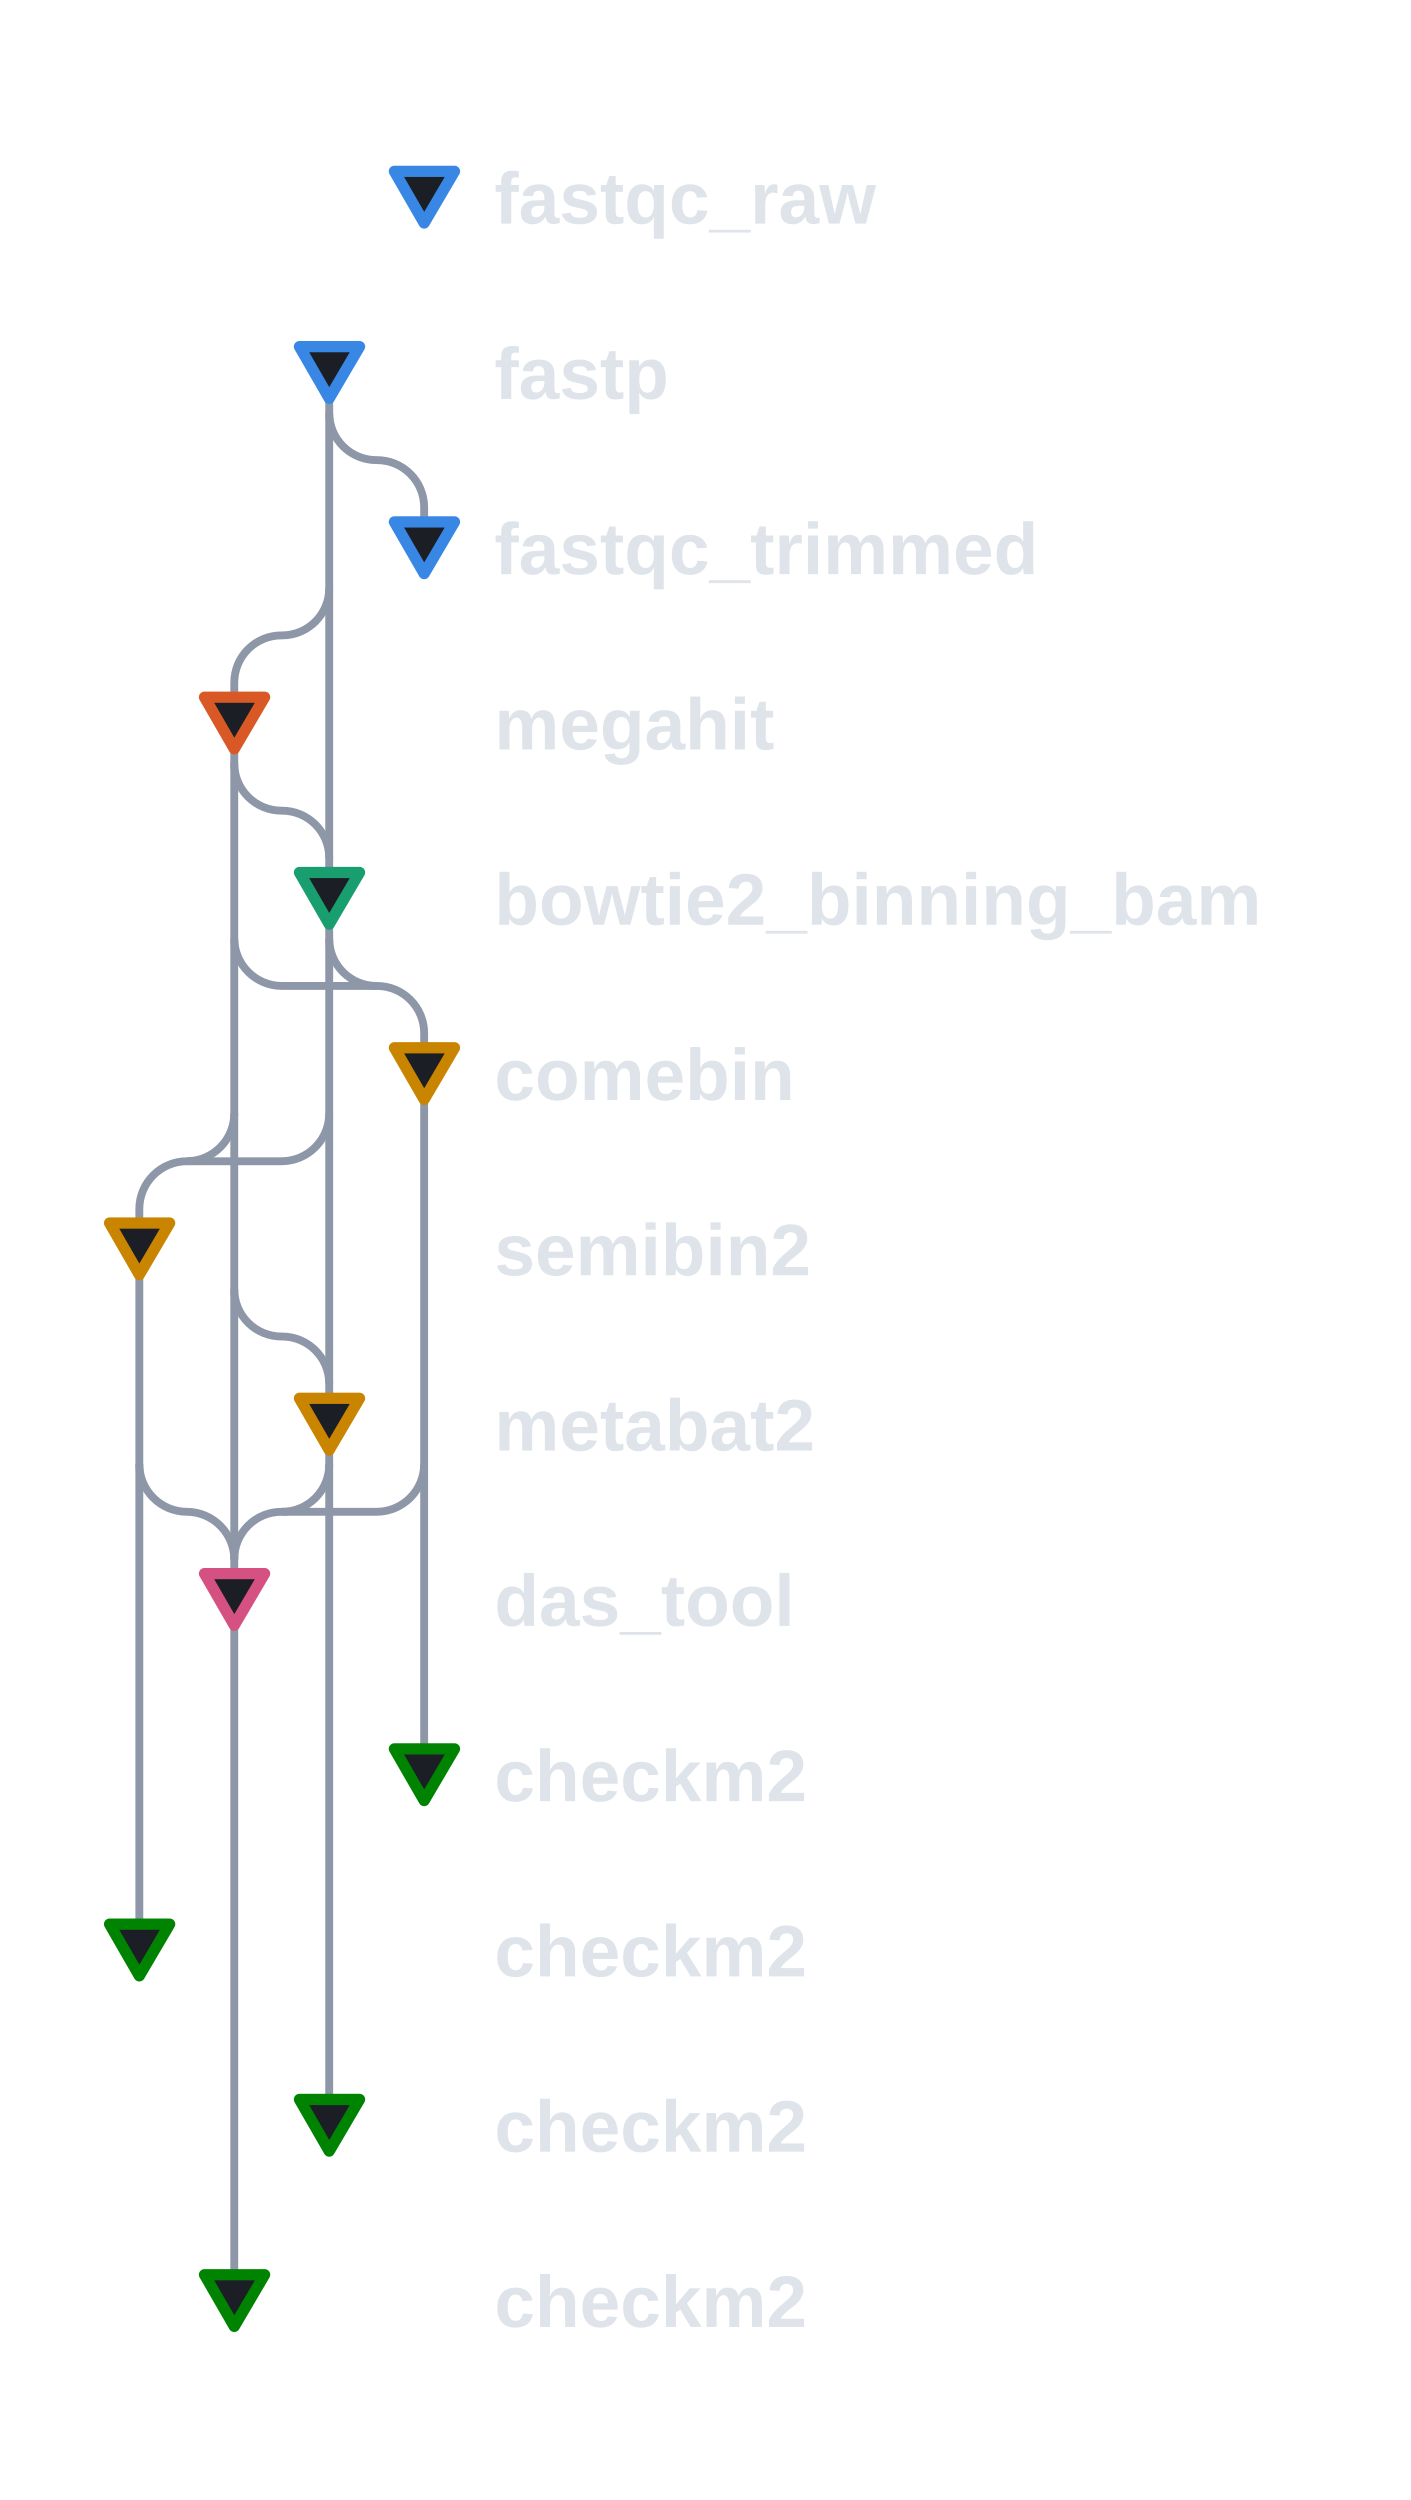
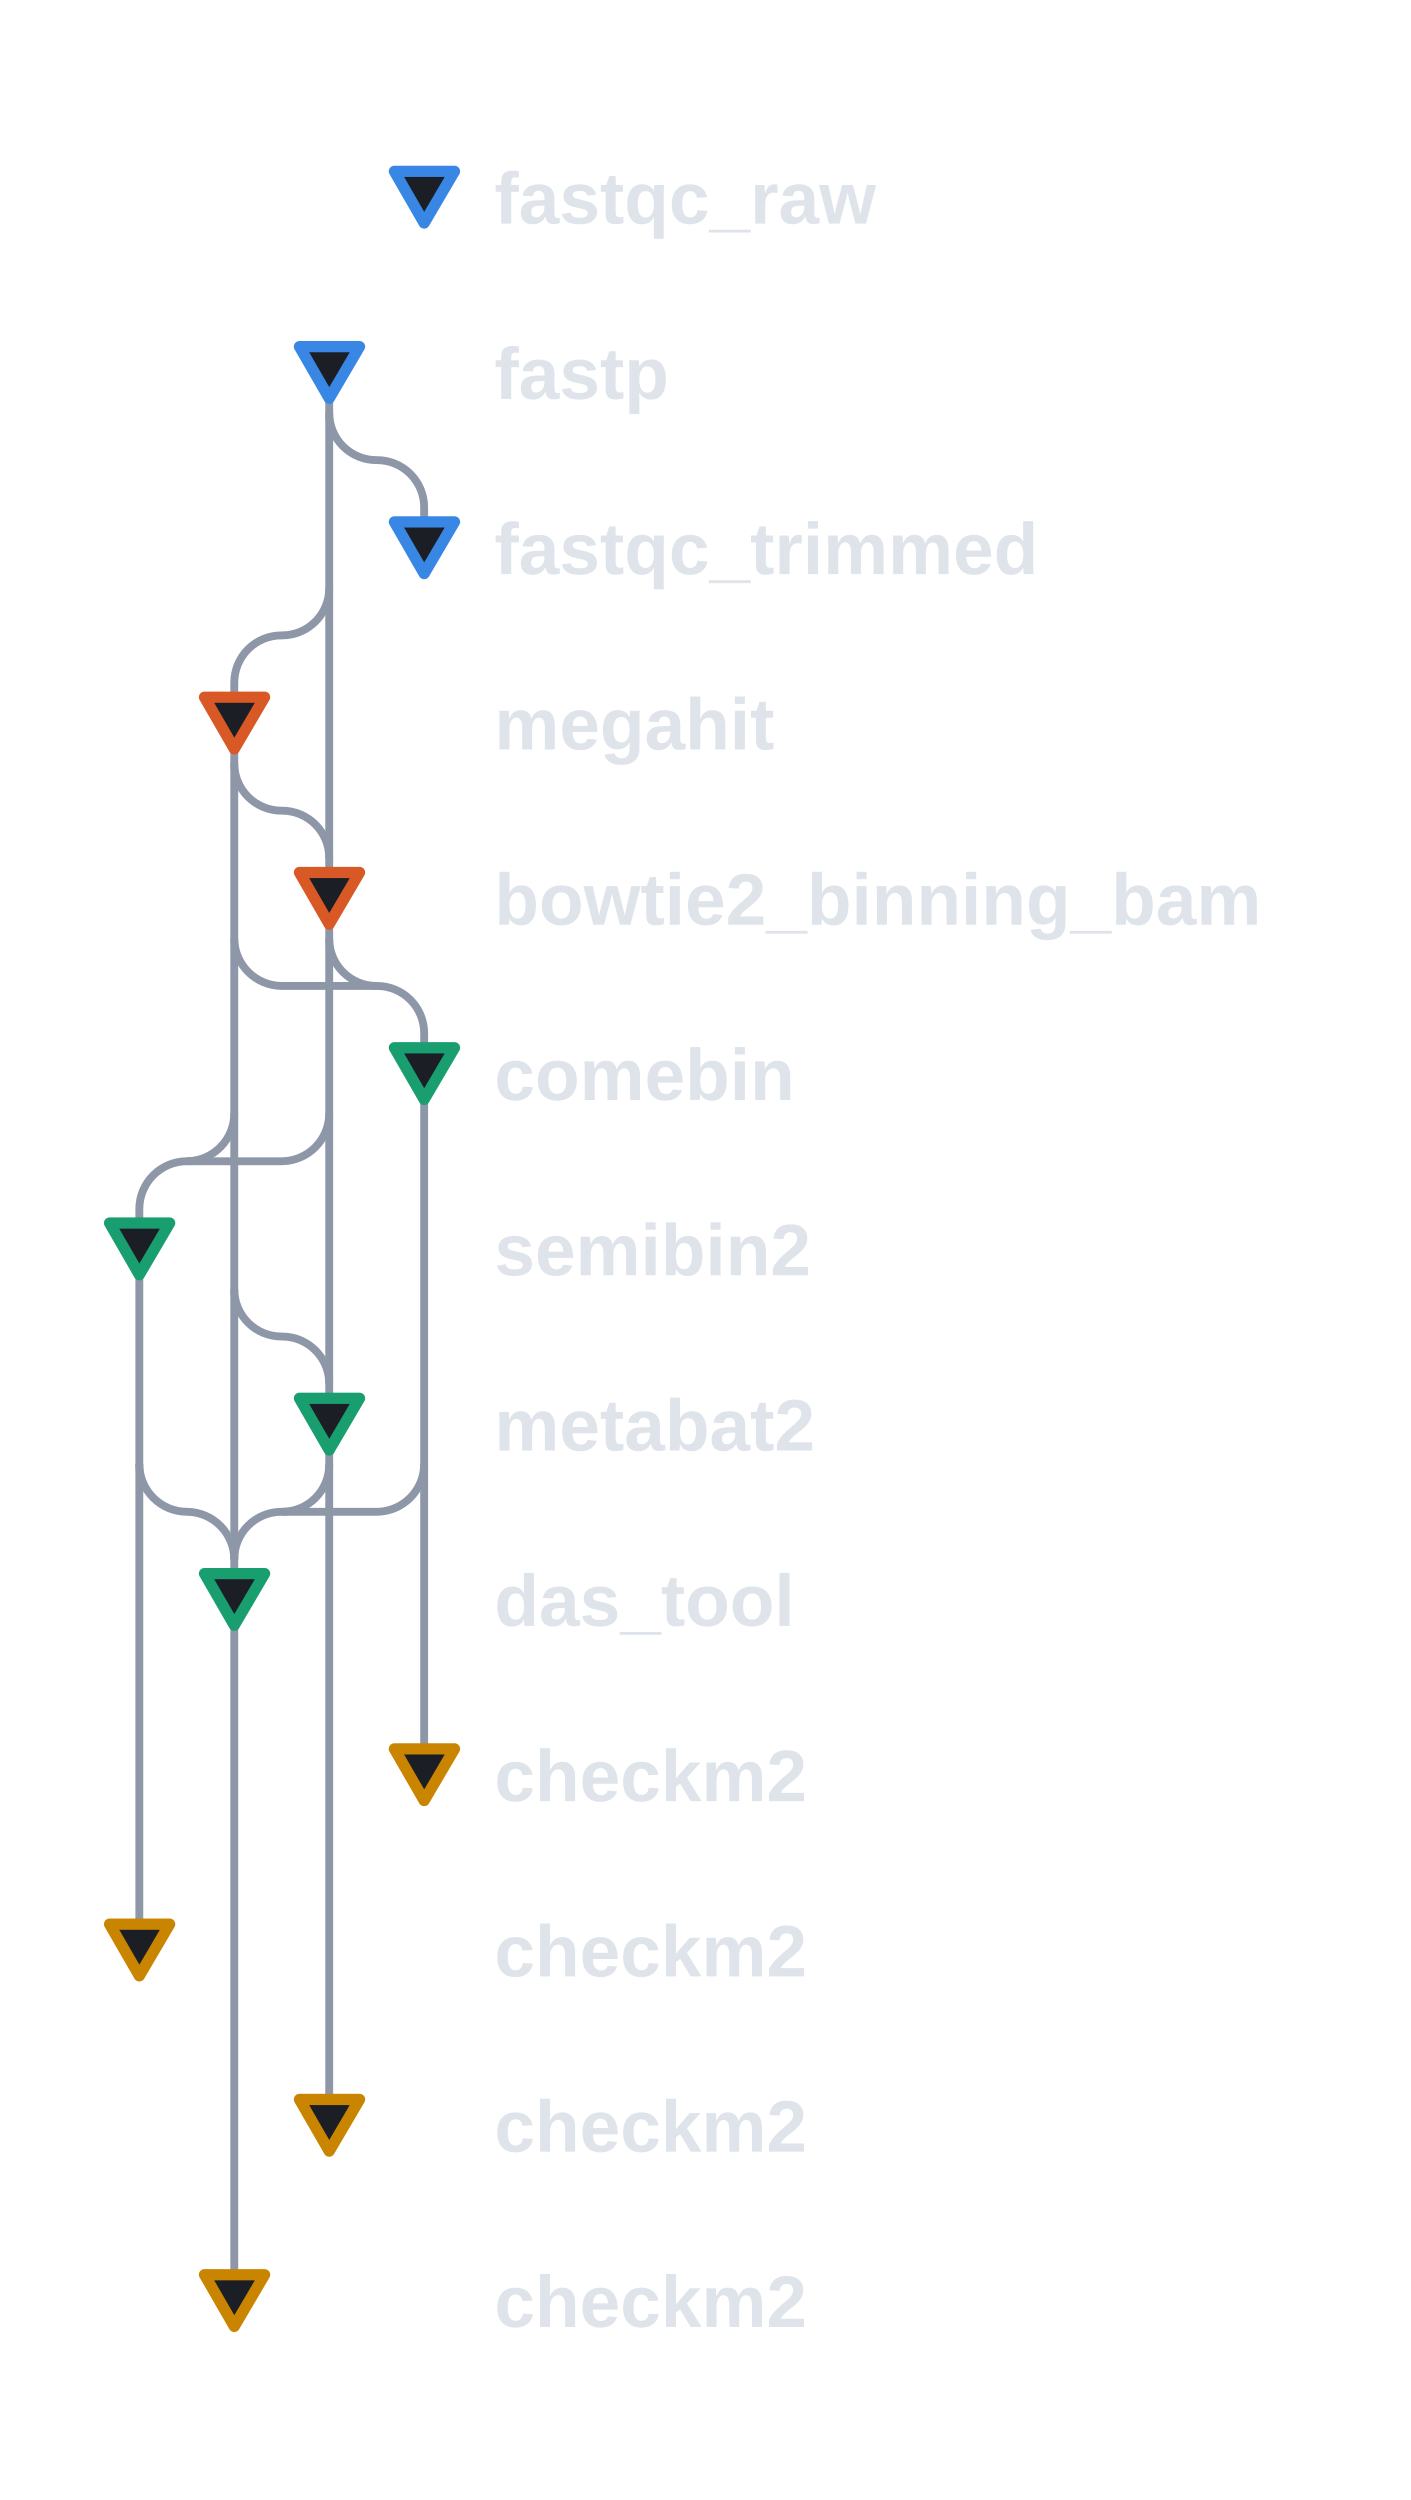
<svg xmlns="http://www.w3.org/2000/svg" width="251" height="445" viewBox="0 0 251 445">
  <g fill="none" stroke="#8D97A8" stroke-width="1.4" stroke-linejoin="round" stroke-linecap="butt">
    <path d="M 58.6,70.9 L 58.6,73.5 L 58.6,104.7 L 58.6,152.8 L 58.6,155.3" />
    <path d="M 58.6,164.5 L 58.6,167.1 L 58.6,198.2 L 58.6,246.3 L 58.6,248.9" />
    <path d="M 58.6,258.1 L 58.6,260.6 L 58.6,373.7" />
    <path d="M 75.5,92.9 L 75.5,90.3 A 8.4,8.4 0 0 0 67.1,81.9 A 8.4,8.4 0 0 1 58.6,73.5" />
    <path d="M 75.5,186.5 L 75.5,183.9 A 8.4,8.4 0 0 0 67.1,175.5 L 50.2,175.5 A 8.5,8.5 0 0 1 41.7,167.1" />
    <path d="M 75.5,195.7 L 75.5,260.6 L 75.5,311.3" />
    <path d="M 41.7,124.1 L 41.7,121.5 A 8.4,8.4 0 0 1 50.2,113.1 A 8.4,8.4 0 0 0 58.6,104.7" />
    <path d="M 41.7,133.3 L 41.7,135.8 L 41.7,167.1 L 41.7,198.2 L 41.7,229.4 L 41.7,277.6 L 41.7,280.1" />
    <path d="M 41.7,289.3 L 41.7,404.9" />
    <path d="M 24.8,217.7 L 24.8,215.2 A 8.5,8.5 0 0 1 33.3,206.7 L 50.2,206.7 A 8.5,8.5 0 0 0 58.6,198.2" />
    <path d="M 24.8,226.9 L 24.8,260.6 L 24.8,342.5" />
    <path d="M 41.7,135.8 A 8.4,8.4 0 0 0 50.2,144.3 A 8.4,8.4 0 0 1 58.6,152.8" />
    <path d="M 41.7,198.2 A 8.5,8.5 0 0 1 33.3,206.7" />
    <path d="M 41.7,229.4 A 8.4,8.4 0 0 0 50.2,237.9 A 8.4,8.4 0 0 1 58.6,246.3" />
    <path d="M 58.6,167.1 A 8.4,8.4 0 0 0 67.1,175.5" />
    <path d="M 75.5,260.6 A 8.5,8.5 0 0 1 67.1,269.1 L 50.2,269.1 A 8.4,8.4 0 0 0 41.7,277.6" />
    <path d="M 24.8,260.6 A 8.5,8.5 0 0 0 33.3,269.1 A 8.5,8.5 0 0 1 41.7,277.6" />
    <path d="M 58.6,260.6 A 8.4,8.4 0 0 1 50.2,269.1" />
  </g>
  <g>
    <polygon points="70.2,30.5 80.9,30.5 75.5,39.7" fill="#1B1E24" stroke="#3987e5" stroke-width="2.0" stroke-linejoin="round" />
    <text x="88.0" y="39.8" font-family="Arial" font-size="13" fill="#DFE3EA" font-weight="600" text-anchor="start">fastqc_raw</text>
  </g>
  <g>
    <polygon points="53.3,61.7 64.0,61.7 58.6,70.9" fill="#1B1E24" stroke="#3987e5" stroke-width="2.0" stroke-linejoin="round" />
    <text x="88.0" y="71.0" font-family="Arial" font-size="13" fill="#DFE3EA" font-weight="600" text-anchor="start">fastp</text>
  </g>
  <g>
    <polygon points="70.2,92.9 80.9,92.9 75.5,102.1" fill="#1B1E24" stroke="#3987e5" stroke-width="2.0" stroke-linejoin="round" />
    <text x="88.0" y="102.2" font-family="Arial" font-size="13" fill="#DFE3EA" font-weight="600" text-anchor="start">fastqc_trimmed</text>
  </g>
  <g>
    <polygon points="36.4,124.1 47.1,124.1 41.7,133.3" fill="#1B1E24" stroke="#d95926" stroke-width="2.0" stroke-linejoin="round" />
    <text x="88.0" y="133.4" font-family="Arial" font-size="13" fill="#DFE3EA" font-weight="600" text-anchor="start">megahit</text>
  </g>
  <g>
-     <polygon points="53.3,155.3 64.0,155.3 58.6,164.5" fill="#1B1E24" stroke="#199e70" stroke-width="2.0" stroke-linejoin="round" />
+     <polygon points="53.3,155.3 64.0,155.3 58.6,164.5" fill="#1B1E24" stroke="#d95926" stroke-width="2.0" stroke-linejoin="round" />
    <text x="88.0" y="164.6" font-family="Arial" font-size="13" fill="#DFE3EA" font-weight="600" text-anchor="start">bowtie2_binning_bam</text>
  </g>
  <g>
-     <polygon points="70.2,186.5 80.9,186.5 75.5,195.7" fill="#1B1E24" stroke="#c98500" stroke-width="2.0" stroke-linejoin="round" />
+     <polygon points="70.2,186.5 80.9,186.5 75.5,195.7" fill="#1B1E24" stroke="#199e70" stroke-width="2.0" stroke-linejoin="round" />
    <text x="88.0" y="195.8" font-family="Arial" font-size="13" fill="#DFE3EA" font-weight="600" text-anchor="start">comebin</text>
  </g>
  <g>
-     <polygon points="19.5,217.7 30.2,217.7 24.8,226.9" fill="#1B1E24" stroke="#c98500" stroke-width="2.0" stroke-linejoin="round" />
+     <polygon points="19.5,217.7 30.2,217.7 24.8,226.9" fill="#1B1E24" stroke="#199e70" stroke-width="2.0" stroke-linejoin="round" />
    <text x="88.0" y="227.0" font-family="Arial" font-size="13" fill="#DFE3EA" font-weight="600" text-anchor="start">semibin2</text>
  </g>
  <g>
-     <polygon points="53.3,248.9 64.0,248.9 58.6,258.1" fill="#1B1E24" stroke="#c98500" stroke-width="2.0" stroke-linejoin="round" />
+     <polygon points="53.3,248.9 64.0,248.9 58.6,258.1" fill="#1B1E24" stroke="#199e70" stroke-width="2.0" stroke-linejoin="round" />
    <text x="88.0" y="258.2" font-family="Arial" font-size="13" fill="#DFE3EA" font-weight="600" text-anchor="start">metabat2</text>
  </g>
  <g>
-     <polygon points="36.4,280.1 47.1,280.1 41.7,289.3" fill="#1B1E24" stroke="#d55181" stroke-width="2.0" stroke-linejoin="round" />
+     <polygon points="36.4,280.1 47.1,280.1 41.7,289.3" fill="#1B1E24" stroke="#199e70" stroke-width="2.0" stroke-linejoin="round" />
    <text x="88.0" y="289.4" font-family="Arial" font-size="13" fill="#DFE3EA" font-weight="600" text-anchor="start">das_tool</text>
  </g>
  <g>
-     <polygon points="70.2,311.3 80.9,311.3 75.5,320.5" fill="#1B1E24" stroke="#008300" stroke-width="2.0" stroke-linejoin="round" />
+     <polygon points="70.2,311.3 80.9,311.3 75.5,320.5" fill="#1B1E24" stroke="#c98500" stroke-width="2.0" stroke-linejoin="round" />
    <text x="88.0" y="320.6" font-family="Arial" font-size="13" fill="#DFE3EA" font-weight="600" text-anchor="start">checkm2</text>
  </g>
  <g>
-     <polygon points="19.5,342.5 30.2,342.5 24.8,351.7" fill="#1B1E24" stroke="#008300" stroke-width="2.0" stroke-linejoin="round" />
+     <polygon points="19.5,342.5 30.2,342.5 24.8,351.7" fill="#1B1E24" stroke="#c98500" stroke-width="2.0" stroke-linejoin="round" />
    <text x="88.0" y="351.8" font-family="Arial" font-size="13" fill="#DFE3EA" font-weight="600" text-anchor="start">checkm2</text>
  </g>
  <g>
-     <polygon points="53.3,373.7 64.0,373.7 58.6,382.9" fill="#1B1E24" stroke="#008300" stroke-width="2.0" stroke-linejoin="round" />
+     <polygon points="53.3,373.7 64.0,373.7 58.6,382.9" fill="#1B1E24" stroke="#c98500" stroke-width="2.0" stroke-linejoin="round" />
    <text x="88.0" y="383.0" font-family="Arial" font-size="13" fill="#DFE3EA" font-weight="600" text-anchor="start">checkm2</text>
  </g>
  <g>
-     <polygon points="36.4,404.9 47.1,404.9 41.7,414.1" fill="#1B1E24" stroke="#008300" stroke-width="2.0" stroke-linejoin="round" />
+     <polygon points="36.4,404.9 47.1,404.9 41.7,414.1" fill="#1B1E24" stroke="#c98500" stroke-width="2.0" stroke-linejoin="round" />
    <text x="88.0" y="414.2" font-family="Arial" font-size="13" fill="#DFE3EA" font-weight="600" text-anchor="start">checkm2</text>
  </g>
</svg>
